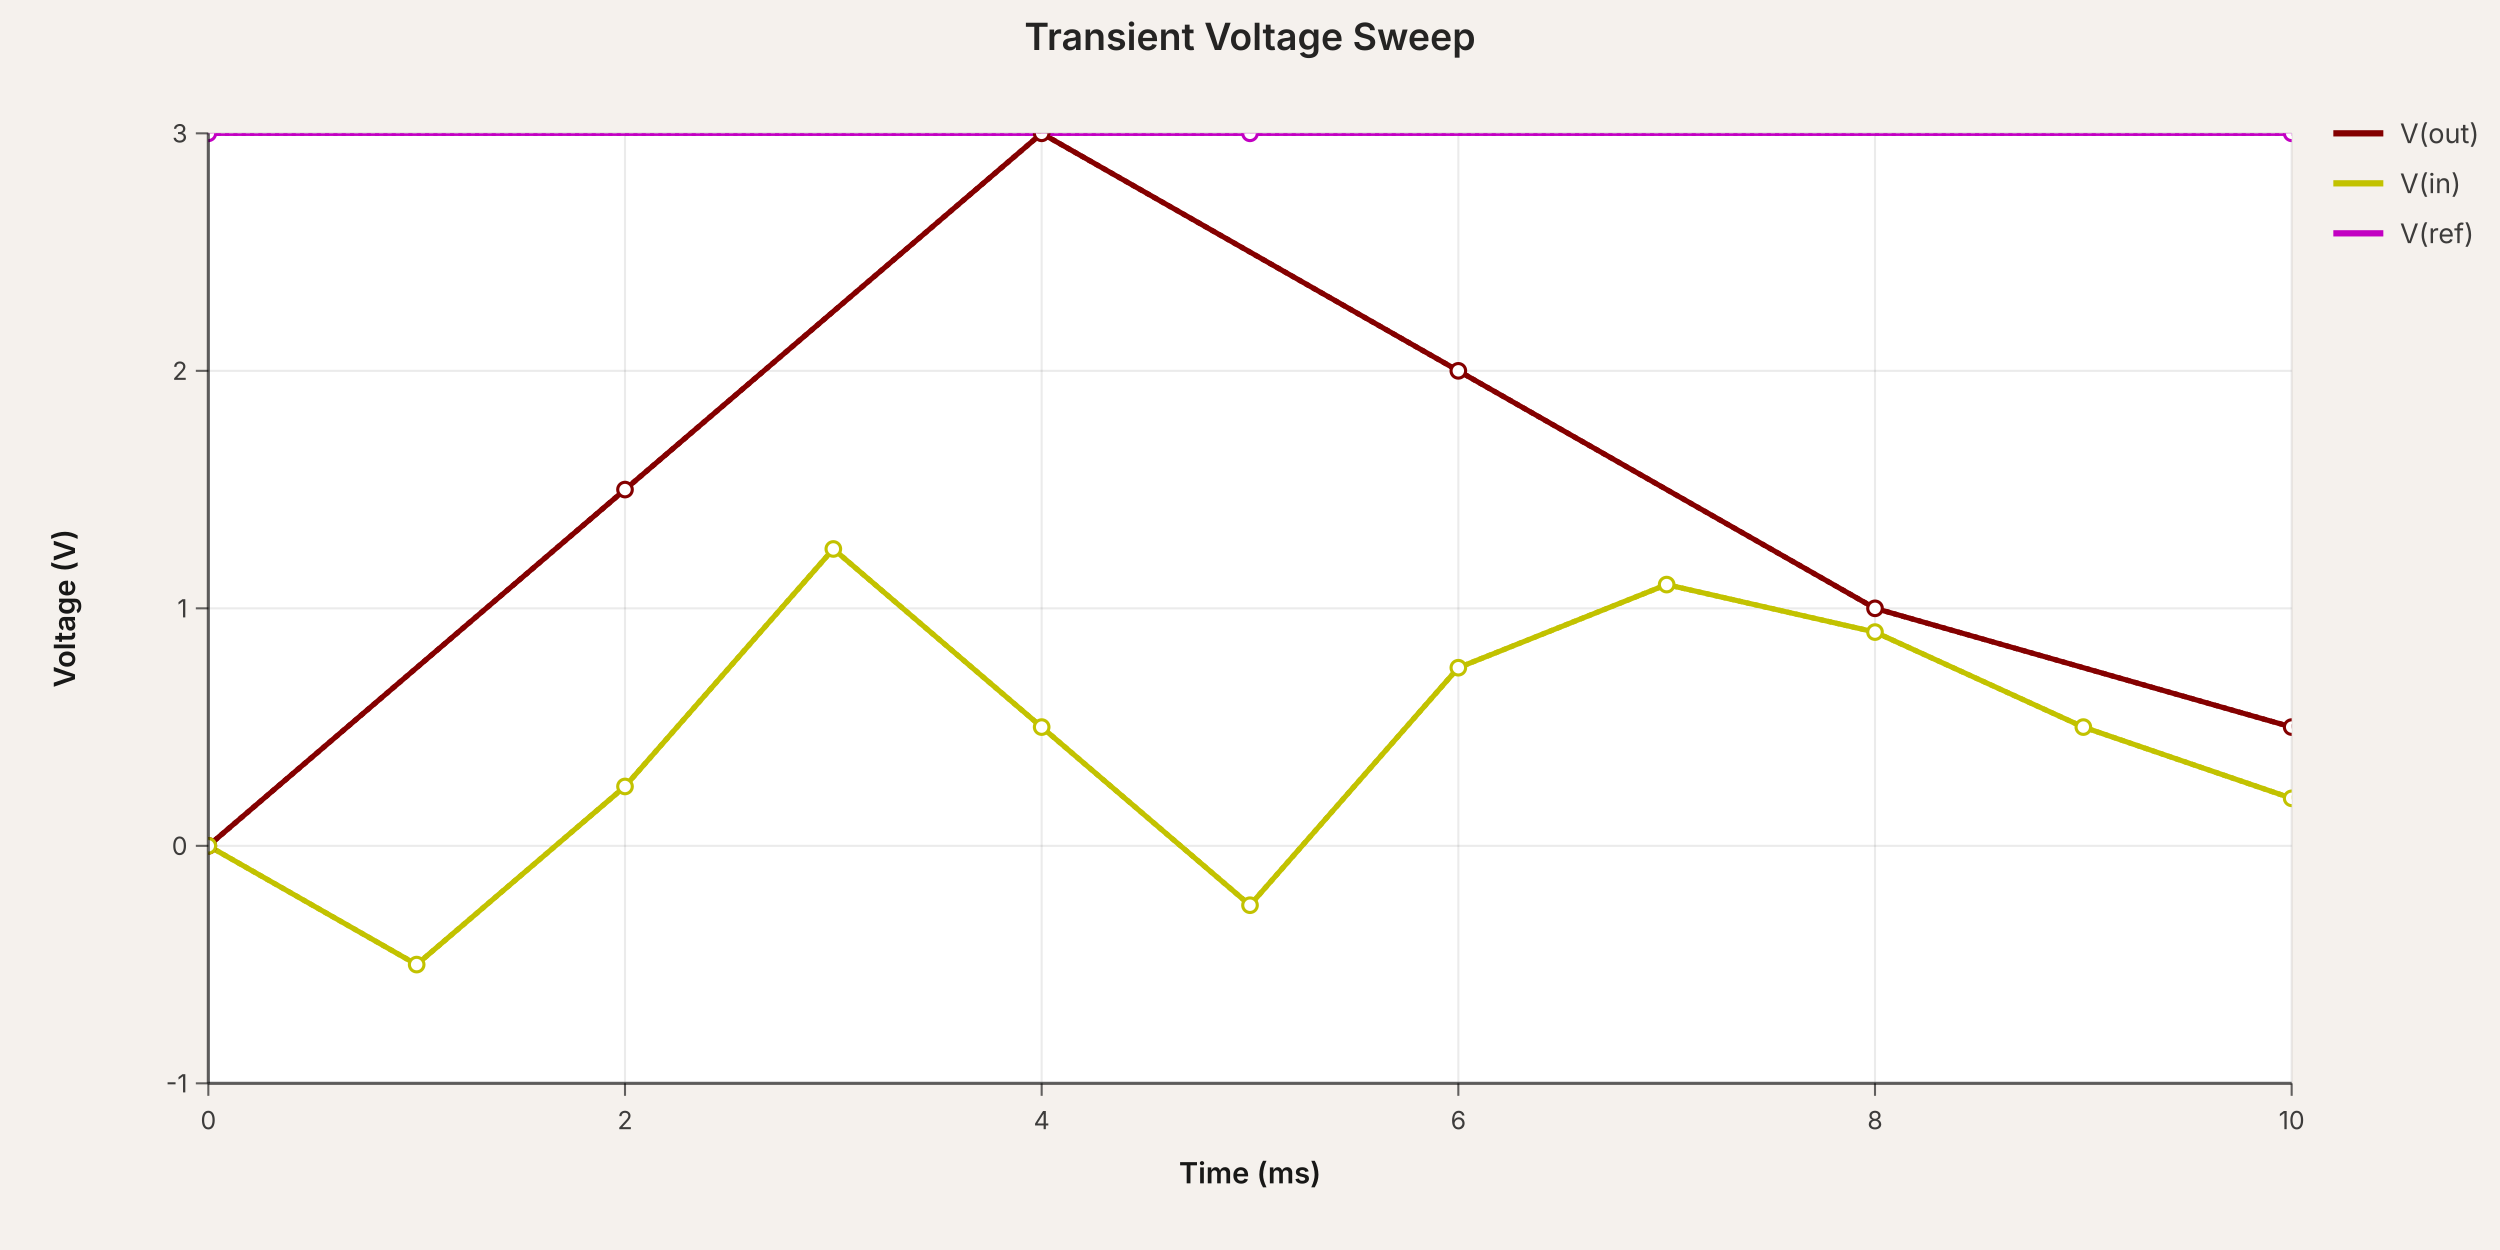
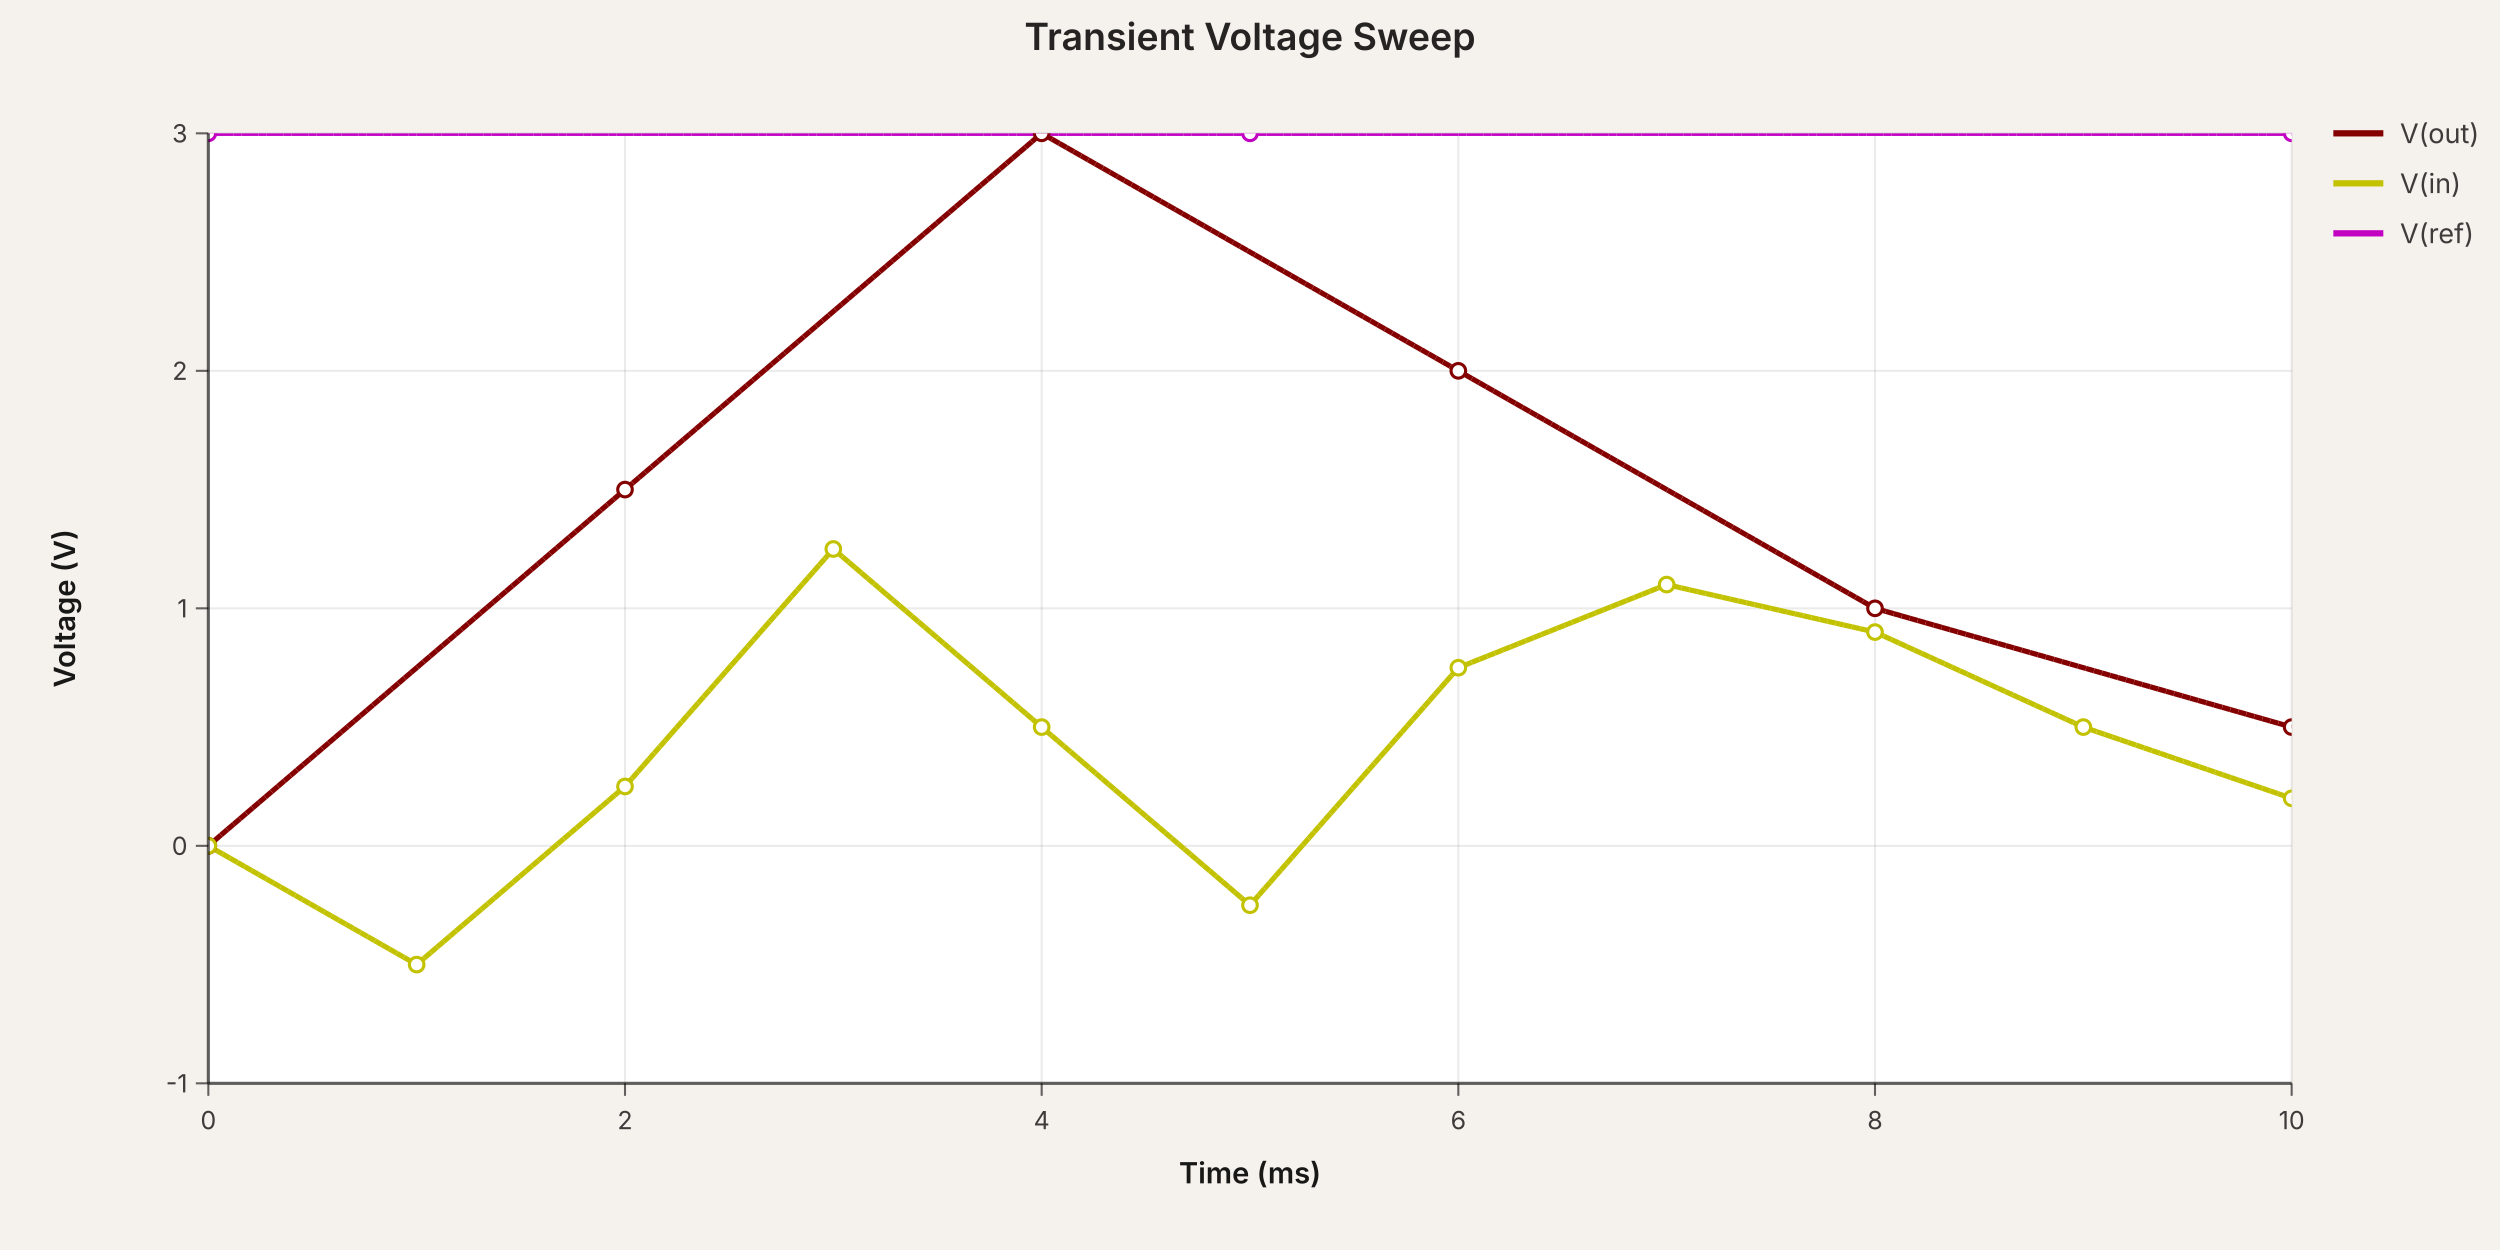
<svg xmlns="http://www.w3.org/2000/svg" width="1200" height="600" viewBox="0 0 1200 600" data-simulation-experiment-id="exp-1" data-simulation-experiment-name="Transient Voltage Sweep">
  <style>
:root { color-scheme: light; }
svg { font-family: 'Inter', 'Helvetica Neue', Arial, sans-serif; }
.background { fill: rgb(245, 241, 237); }
.plot-background { fill: #ffffff; }
.grid-line { stroke: rgba(0, 0, 0, 0.08); stroke-width: 1; }
.axis { stroke: rgba(0, 0, 0, 0.6); stroke-width: 1.5; }
.axis-tick { stroke: rgba(0, 0, 0, 0.6); stroke-width: 1; }
.axis-label { fill: rgba(0, 0, 0, 0.75); font-size: 12px; }
.axis-title { fill: rgba(0, 0, 0, 0.9); font-size: 14px; font-weight: 600; }
.legend-label { fill: rgba(0, 0, 0, 0.75); font-size: 13px; }
.legend-line { stroke-width: 3; }
.simulation-line { fill: none; stroke-width: 2.5; }
.simulation-point { stroke-width: 1.5; fill: #ffffff; }
.chart-title { fill: rgba(0, 0, 0, 0.85); font-size: 18px; font-weight: 600; }
</style>
  <rect class="background" x="0" y="0" width="1200" height="600" />
  <defs>
    <clipPath id="simulation-graph-exp-1">
      <rect x="100" y="64" width="1000" height="456" />
    </clipPath>
  </defs>
  <rect class="plot-background" x="100" y="64" width="1000" height="456" />
  <g class="grid">
    <line class="grid-line grid-line-x" x1="100" y1="64" x2="100" y2="520" />
    <line class="grid-line grid-line-x" x1="300" y1="64" x2="300" y2="520" />
    <line class="grid-line grid-line-x" x1="500" y1="64" x2="500" y2="520" />
    <line class="grid-line grid-line-x" x1="700" y1="64" x2="700" y2="520" />
    <line class="grid-line grid-line-x" x1="900" y1="64" x2="900" y2="520" />
    <line class="grid-line grid-line-x" x1="1100" y1="64" x2="1100" y2="520" />
    <line class="grid-line grid-line-y" x1="100" y1="520" x2="1100" y2="520" />
    <line class="grid-line grid-line-y" x1="100" y1="406" x2="1100" y2="406" />
    <line class="grid-line grid-line-y" x1="100" y1="292" x2="1100" y2="292" />
    <line class="grid-line grid-line-y" x1="100" y1="178" x2="1100" y2="178" />
    <line class="grid-line grid-line-y" x1="100" y1="64" x2="1100" y2="64" />
  </g>
  <g class="data-series">
-     <path class="simulation-line" d="M 100 406 L 300 235 L 500 64 L 700 178 L 900 292 L 1100 349" stroke="rgb(132, 0, 0)" clip-path="url(#simulation-graph-exp-1)" data-simulation-transient-voltage-graph-id="graph-1" data-schematic-voltage-probe-id="vp-1" data-subcircuit-connectivity-map-key="net-1" stroke-dasharray="6 6" stroke-dashoffset="0" />
-     <path class="simulation-line" d="M 100 406 L 200 463 L 300 377.5 L 400 263.5 L 500 349 L 600 434.5 L 700 320.5 L 800 280.6 L 900 303.4 L 1000 349 L 1100 383.2" stroke="rgb(194, 194, 0)" clip-path="url(#simulation-graph-exp-1)" data-simulation-transient-voltage-graph-id="graph-2" data-schematic-voltage-probe-id="vp-2" stroke-dasharray="6 6" stroke-dashoffset="4" />
-     <path class="simulation-line" d="M 100 64 L 600 64 L 1100 64" stroke="rgb(194, 0, 194)" clip-path="url(#simulation-graph-exp-1)" data-simulation-transient-voltage-graph-id="graph-3" stroke-dasharray="6 6" stroke-dashoffset="8" />
-     <path class="simulation-line" d="M 100 406 L 300 235 L 500 64 L 700 178 L 900 292 L 1100 349" stroke="rgb(132, 0, 0)" clip-path="url(#simulation-graph-exp-1)" data-simulation-transient-voltage-graph-id="graph-1" data-schematic-voltage-probe-id="vp-1" data-subcircuit-connectivity-map-key="net-1" stroke-dasharray="6 6" stroke-dashoffset="4" />
-     <path class="simulation-line" d="M 100 406 L 200 463 L 300 377.5 L 400 263.5 L 500 349 L 600 434.5 L 700 320.5 L 800 280.6 L 900 303.4 L 1000 349 L 1100 383.2" stroke="rgb(194, 194, 0)" clip-path="url(#simulation-graph-exp-1)" data-simulation-transient-voltage-graph-id="graph-2" data-schematic-voltage-probe-id="vp-2" stroke-dasharray="6 6" stroke-dashoffset="8" />
-     <path class="simulation-line" d="M 100 64 L 600 64 L 1100 64" stroke="rgb(194, 0, 194)" clip-path="url(#simulation-graph-exp-1)" data-simulation-transient-voltage-graph-id="graph-3" stroke-dasharray="6 6" stroke-dashoffset="0" />
-     <path class="simulation-line" d="M 100 406 L 300 235 L 500 64 L 700 178 L 900 292 L 1100 349" stroke="rgb(132, 0, 0)" clip-path="url(#simulation-graph-exp-1)" data-simulation-transient-voltage-graph-id="graph-1" data-schematic-voltage-probe-id="vp-1" data-subcircuit-connectivity-map-key="net-1" stroke-dasharray="6 6" stroke-dashoffset="8" />
-     <path class="simulation-line" d="M 100 406 L 200 463 L 300 377.5 L 400 263.5 L 500 349 L 600 434.5 L 700 320.5 L 800 280.6 L 900 303.4 L 1000 349 L 1100 383.2" stroke="rgb(194, 194, 0)" clip-path="url(#simulation-graph-exp-1)" data-simulation-transient-voltage-graph-id="graph-2" data-schematic-voltage-probe-id="vp-2" stroke-dasharray="6 6" stroke-dashoffset="0" />
-     <path class="simulation-line" d="M 100 64 L 600 64 L 1100 64" stroke="rgb(194, 0, 194)" clip-path="url(#simulation-graph-exp-1)" data-simulation-transient-voltage-graph-id="graph-3" stroke-dasharray="6 6" stroke-dashoffset="4" />
+     <path class="simulation-line" d="M 100 406 L 300 235 L 500 64 L 700 178 L 900 292 L 1100 349" stroke="rgb(132, 0, 0)" clip-path="url(#simulation-graph-exp-1)" data-simulation-transient-voltage-graph-id="graph-1" data-schematic-voltage-probe-id="vp-1" data-subcircuit-connectivity-map-key="net-1" stroke-dasharray="4 8" stroke-dashoffset="0" />
+     <path class="simulation-line" d="M 100 406 L 200 463 L 300 377.5 L 400 263.5 L 500 349 L 600 434.5 L 700 320.5 L 800 280.6 L 900 303.4 L 1000 349 L 1100 383.2" stroke="rgb(194, 194, 0)" clip-path="url(#simulation-graph-exp-1)" data-simulation-transient-voltage-graph-id="graph-2" data-schematic-voltage-probe-id="vp-2" stroke-dasharray="4 8" stroke-dashoffset="4" />
+     <path class="simulation-line" d="M 100 64 L 600 64 L 1100 64" stroke="rgb(194, 0, 194)" clip-path="url(#simulation-graph-exp-1)" data-simulation-transient-voltage-graph-id="graph-3" stroke-dasharray="4 8" stroke-dashoffset="8" />
+     <path class="simulation-line" d="M 100 406 L 300 235 L 500 64 L 700 178 L 900 292 L 1100 349" stroke="rgb(132, 0, 0)" clip-path="url(#simulation-graph-exp-1)" data-simulation-transient-voltage-graph-id="graph-1" data-schematic-voltage-probe-id="vp-1" data-subcircuit-connectivity-map-key="net-1" stroke-dasharray="4 8" stroke-dashoffset="4" />
+     <path class="simulation-line" d="M 100 406 L 200 463 L 300 377.5 L 400 263.5 L 500 349 L 600 434.5 L 700 320.5 L 800 280.6 L 900 303.4 L 1000 349 L 1100 383.2" stroke="rgb(194, 194, 0)" clip-path="url(#simulation-graph-exp-1)" data-simulation-transient-voltage-graph-id="graph-2" data-schematic-voltage-probe-id="vp-2" stroke-dasharray="4 8" stroke-dashoffset="8" />
+     <path class="simulation-line" d="M 100 64 L 600 64 L 1100 64" stroke="rgb(194, 0, 194)" clip-path="url(#simulation-graph-exp-1)" data-simulation-transient-voltage-graph-id="graph-3" stroke-dasharray="4 8" stroke-dashoffset="0" />
+     <path class="simulation-line" d="M 100 406 L 300 235 L 500 64 L 700 178 L 900 292 L 1100 349" stroke="rgb(132, 0, 0)" clip-path="url(#simulation-graph-exp-1)" data-simulation-transient-voltage-graph-id="graph-1" data-schematic-voltage-probe-id="vp-1" data-subcircuit-connectivity-map-key="net-1" stroke-dasharray="4 8" stroke-dashoffset="8" />
+     <path class="simulation-line" d="M 100 406 L 200 463 L 300 377.5 L 400 263.5 L 500 349 L 600 434.5 L 700 320.5 L 800 280.6 L 900 303.4 L 1000 349 L 1100 383.2" stroke="rgb(194, 194, 0)" clip-path="url(#simulation-graph-exp-1)" data-simulation-transient-voltage-graph-id="graph-2" data-schematic-voltage-probe-id="vp-2" stroke-dasharray="4 8" stroke-dashoffset="0" />
+     <path class="simulation-line" d="M 100 64 L 600 64 L 1100 64" stroke="rgb(194, 0, 194)" clip-path="url(#simulation-graph-exp-1)" data-simulation-transient-voltage-graph-id="graph-3" stroke-dasharray="4 8" stroke-dashoffset="4" />
    <circle class="simulation-point" cx="100" cy="406" r="3.5" stroke="rgb(132, 0, 0)" fill="#ffffff" clip-path="url(#simulation-graph-exp-1)" />
    <circle class="simulation-point" cx="300" cy="235" r="3.5" stroke="rgb(132, 0, 0)" fill="#ffffff" clip-path="url(#simulation-graph-exp-1)" />
    <circle class="simulation-point" cx="500" cy="64" r="3.5" stroke="rgb(132, 0, 0)" fill="#ffffff" clip-path="url(#simulation-graph-exp-1)" />
    <circle class="simulation-point" cx="700" cy="178" r="3.5" stroke="rgb(132, 0, 0)" fill="#ffffff" clip-path="url(#simulation-graph-exp-1)" />
    <circle class="simulation-point" cx="900" cy="292" r="3.5" stroke="rgb(132, 0, 0)" fill="#ffffff" clip-path="url(#simulation-graph-exp-1)" />
    <circle class="simulation-point" cx="1100" cy="349" r="3.5" stroke="rgb(132, 0, 0)" fill="#ffffff" clip-path="url(#simulation-graph-exp-1)" />
    <circle class="simulation-point" cx="100" cy="406" r="3.5" stroke="rgb(194, 194, 0)" fill="#ffffff" clip-path="url(#simulation-graph-exp-1)" />
    <circle class="simulation-point" cx="200" cy="463" r="3.5" stroke="rgb(194, 194, 0)" fill="#ffffff" clip-path="url(#simulation-graph-exp-1)" />
    <circle class="simulation-point" cx="300" cy="377.5" r="3.5" stroke="rgb(194, 194, 0)" fill="#ffffff" clip-path="url(#simulation-graph-exp-1)" />
    <circle class="simulation-point" cx="400" cy="263.5" r="3.5" stroke="rgb(194, 194, 0)" fill="#ffffff" clip-path="url(#simulation-graph-exp-1)" />
    <circle class="simulation-point" cx="500" cy="349" r="3.5" stroke="rgb(194, 194, 0)" fill="#ffffff" clip-path="url(#simulation-graph-exp-1)" />
    <circle class="simulation-point" cx="600" cy="434.5" r="3.5" stroke="rgb(194, 194, 0)" fill="#ffffff" clip-path="url(#simulation-graph-exp-1)" />
    <circle class="simulation-point" cx="700" cy="320.5" r="3.5" stroke="rgb(194, 194, 0)" fill="#ffffff" clip-path="url(#simulation-graph-exp-1)" />
    <circle class="simulation-point" cx="800" cy="280.6" r="3.5" stroke="rgb(194, 194, 0)" fill="#ffffff" clip-path="url(#simulation-graph-exp-1)" />
    <circle class="simulation-point" cx="900" cy="303.4" r="3.5" stroke="rgb(194, 194, 0)" fill="#ffffff" clip-path="url(#simulation-graph-exp-1)" />
    <circle class="simulation-point" cx="1000" cy="349" r="3.5" stroke="rgb(194, 194, 0)" fill="#ffffff" clip-path="url(#simulation-graph-exp-1)" />
    <circle class="simulation-point" cx="1100" cy="383.2" r="3.5" stroke="rgb(194, 194, 0)" fill="#ffffff" clip-path="url(#simulation-graph-exp-1)" />
    <circle class="simulation-point" cx="100" cy="64" r="3.5" stroke="rgb(194, 0, 194)" fill="#ffffff" clip-path="url(#simulation-graph-exp-1)" />
    <circle class="simulation-point" cx="600" cy="64" r="3.5" stroke="rgb(194, 0, 194)" fill="#ffffff" clip-path="url(#simulation-graph-exp-1)" />
    <circle class="simulation-point" cx="1100" cy="64" r="3.5" stroke="rgb(194, 0, 194)" fill="#ffffff" clip-path="url(#simulation-graph-exp-1)" />
  </g>
  <g class="axes">
    <line class="axis axis-x" x1="100" y1="520" x2="1100" y2="520" />
    <line class="axis axis-y" x1="100" y1="64" x2="100" y2="520" />
    <line class="axis-tick axis-tick-x" x1="100" y1="520" x2="100" y2="526" />
    <text class="axis-label axis-label-x" x="100" y="542" text-anchor="middle">0</text>
    <line class="axis-tick axis-tick-x" x1="300" y1="520" x2="300" y2="526" />
    <text class="axis-label axis-label-x" x="300" y="542" text-anchor="middle">2</text>
    <line class="axis-tick axis-tick-x" x1="500" y1="520" x2="500" y2="526" />
    <text class="axis-label axis-label-x" x="500" y="542" text-anchor="middle">4</text>
    <line class="axis-tick axis-tick-x" x1="700" y1="520" x2="700" y2="526" />
    <text class="axis-label axis-label-x" x="700" y="542" text-anchor="middle">6</text>
    <line class="axis-tick axis-tick-x" x1="900" y1="520" x2="900" y2="526" />
    <text class="axis-label axis-label-x" x="900" y="542" text-anchor="middle">8</text>
    <line class="axis-tick axis-tick-x" x1="1100" y1="520" x2="1100" y2="526" />
    <text class="axis-label axis-label-x" x="1100" y="542" text-anchor="middle">10</text>
    <line class="axis-tick axis-tick-y" x1="94" y1="520" x2="100" y2="520" />
    <text class="axis-label axis-label-y" x="90" y="520" text-anchor="end" dominant-baseline="middle">-1</text>
    <line class="axis-tick axis-tick-y" x1="94" y1="406" x2="100" y2="406" />
    <text class="axis-label axis-label-y" x="90" y="406" text-anchor="end" dominant-baseline="middle">0</text>
    <line class="axis-tick axis-tick-y" x1="94" y1="292" x2="100" y2="292" />
    <text class="axis-label axis-label-y" x="90" y="292" text-anchor="end" dominant-baseline="middle">1</text>
    <line class="axis-tick axis-tick-y" x1="94" y1="178" x2="100" y2="178" />
    <text class="axis-label axis-label-y" x="90" y="178" text-anchor="end" dominant-baseline="middle">2</text>
    <line class="axis-tick axis-tick-y" x1="94" y1="64" x2="100" y2="64" />
    <text class="axis-label axis-label-y" x="90" y="64" text-anchor="end" dominant-baseline="middle">3</text>
    <text class="axis-title axis-title-x" x="600" y="568" text-anchor="middle">Time (ms)</text>
    <text class="axis-title axis-title-y" x="36" y="292" transform="rotate(-90 36 292)" text-anchor="middle">Voltage (V)</text>
  </g>
  <g class="legend">
    <g class="legend-item" transform="translate(1120 64)">
      <line class="legend-line" x1="0" y1="0" x2="24" y2="0" stroke="rgb(132, 0, 0)" />
      <text class="legend-label" x="32" y="0" dominant-baseline="middle">V(out)</text>
    </g>
    <g class="legend-item" transform="translate(1120 88)">
      <line class="legend-line" x1="0" y1="0" x2="24" y2="0" stroke="rgb(194, 194, 0)" />
      <text class="legend-label" x="32" y="0" dominant-baseline="middle">V(in)</text>
    </g>
    <g class="legend-item" transform="translate(1120 112)">
      <line class="legend-line" x1="0" y1="0" x2="24" y2="0" stroke="rgb(194, 0, 194)" />
      <text class="legend-label" x="32" y="0" dominant-baseline="middle">V(ref)</text>
    </g>
  </g>
  <text class="chart-title" x="600" y="24" text-anchor="middle">Transient Voltage Sweep</text>
</svg>
